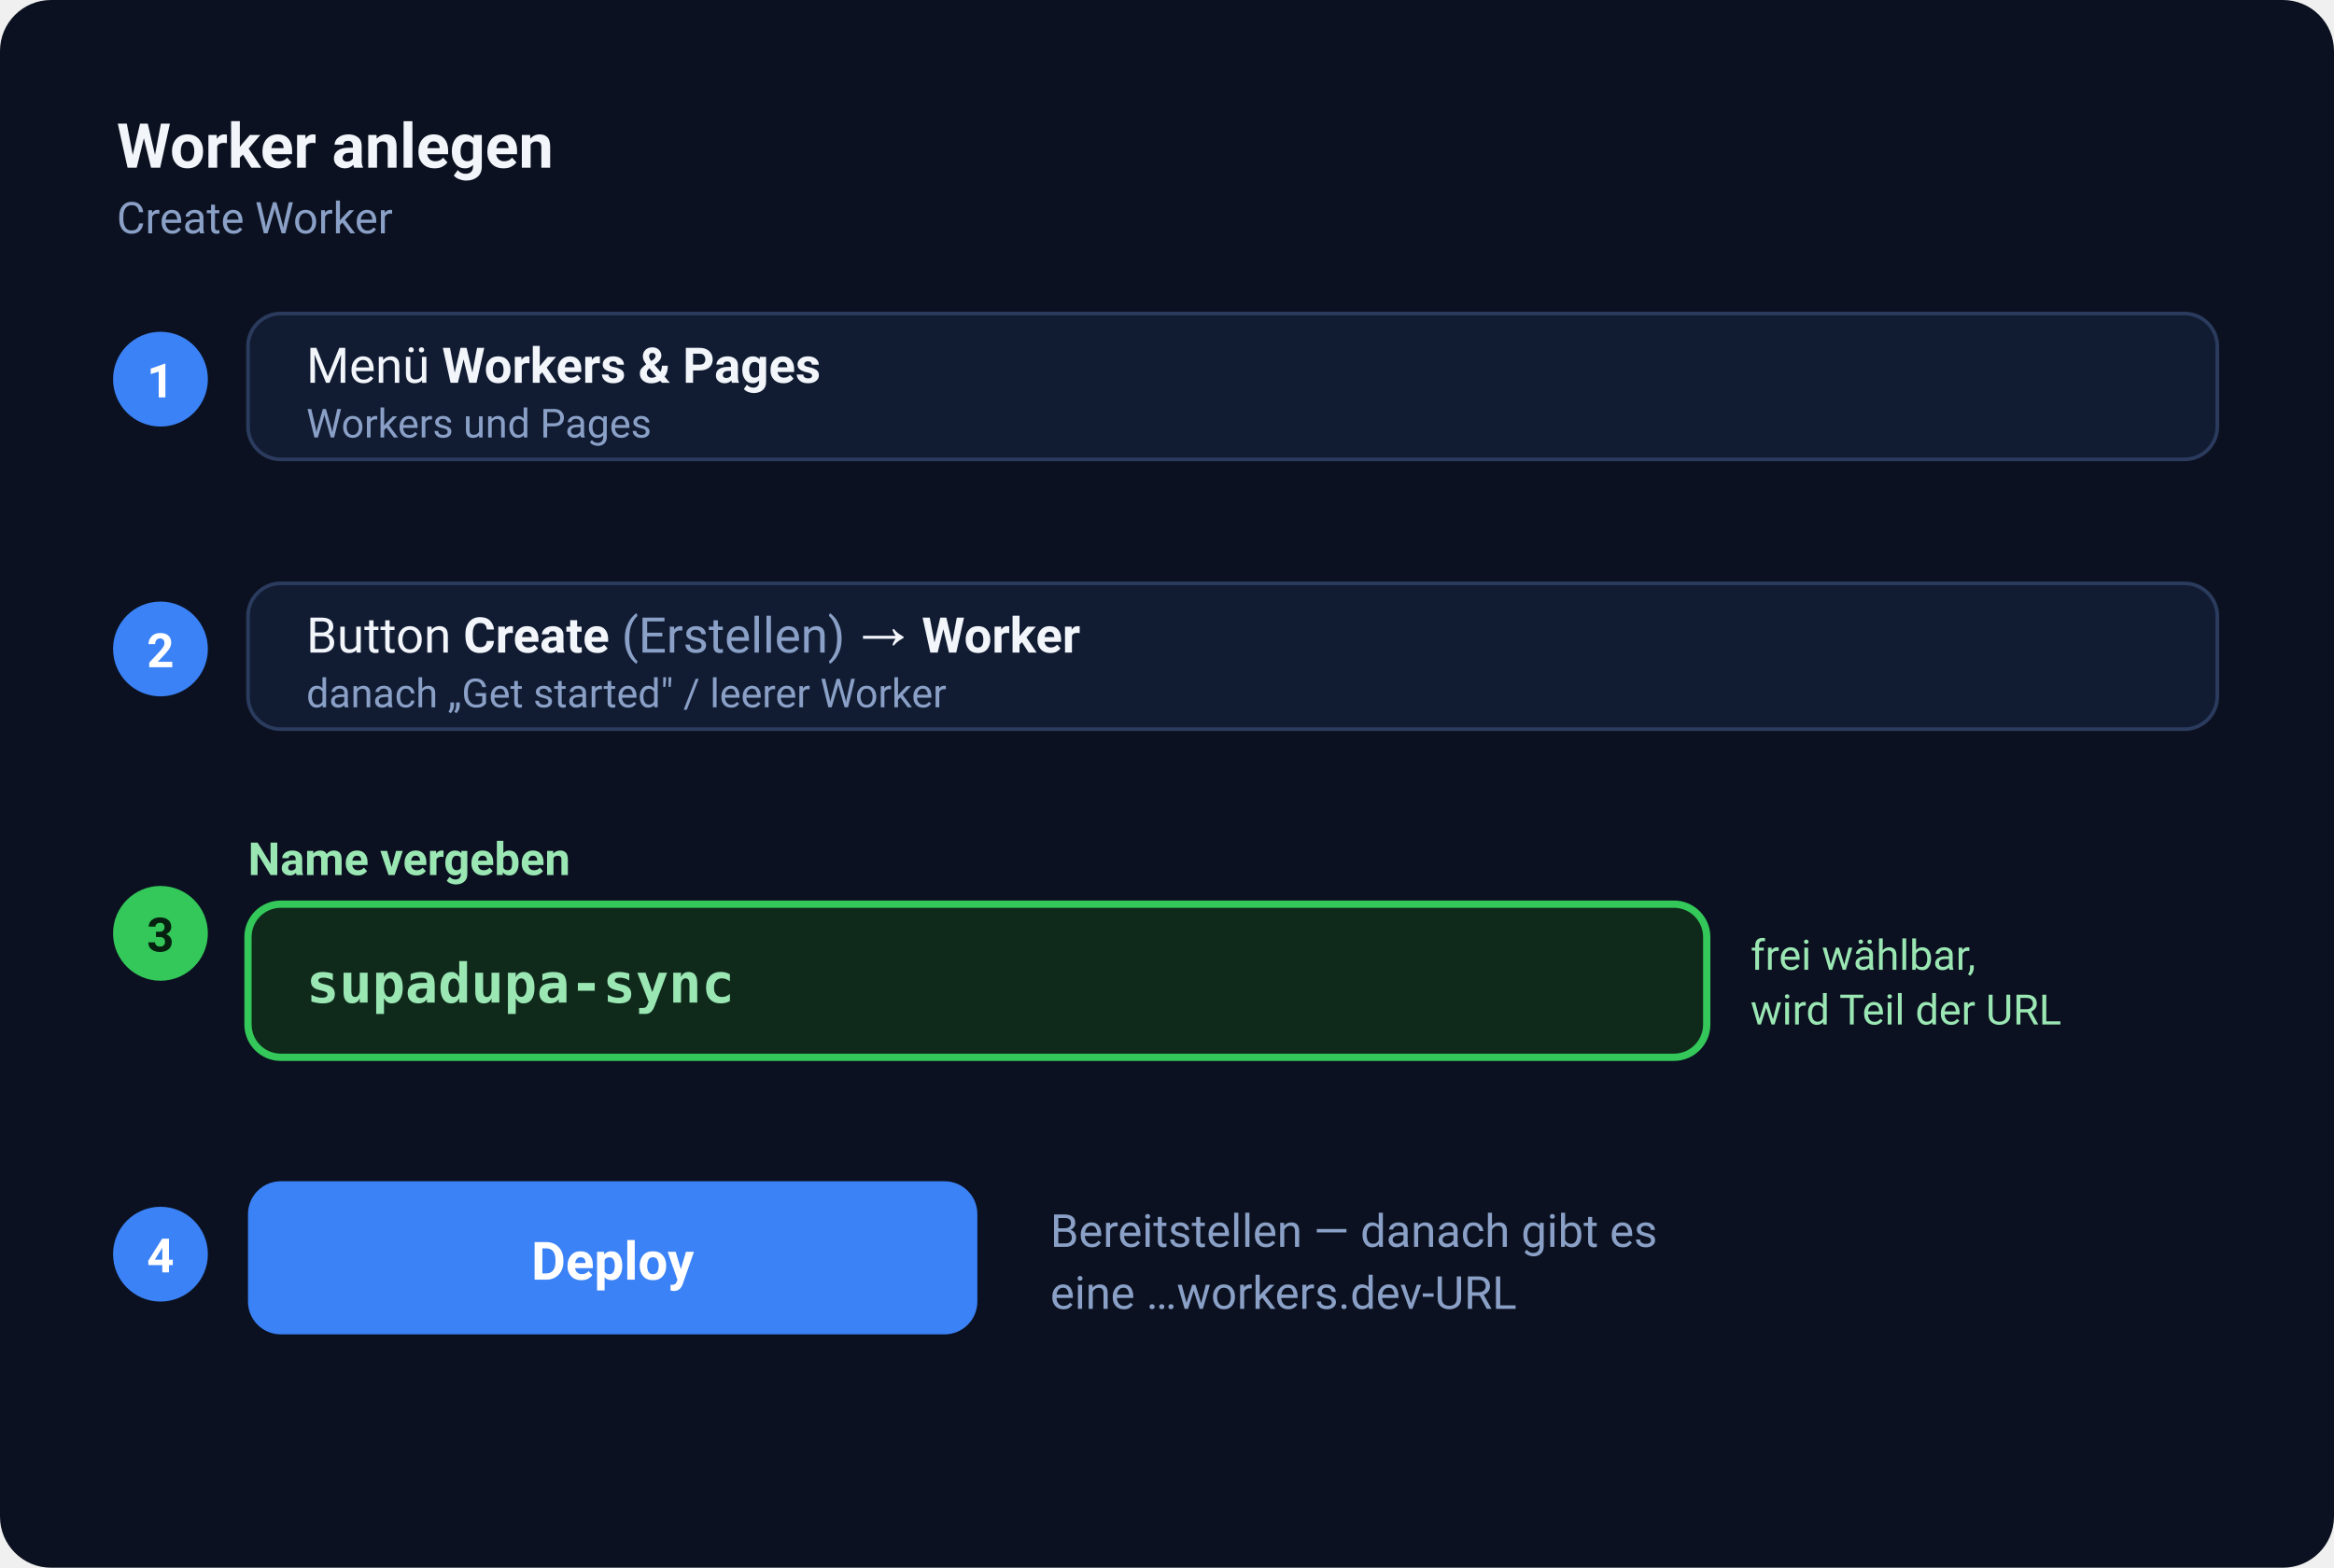
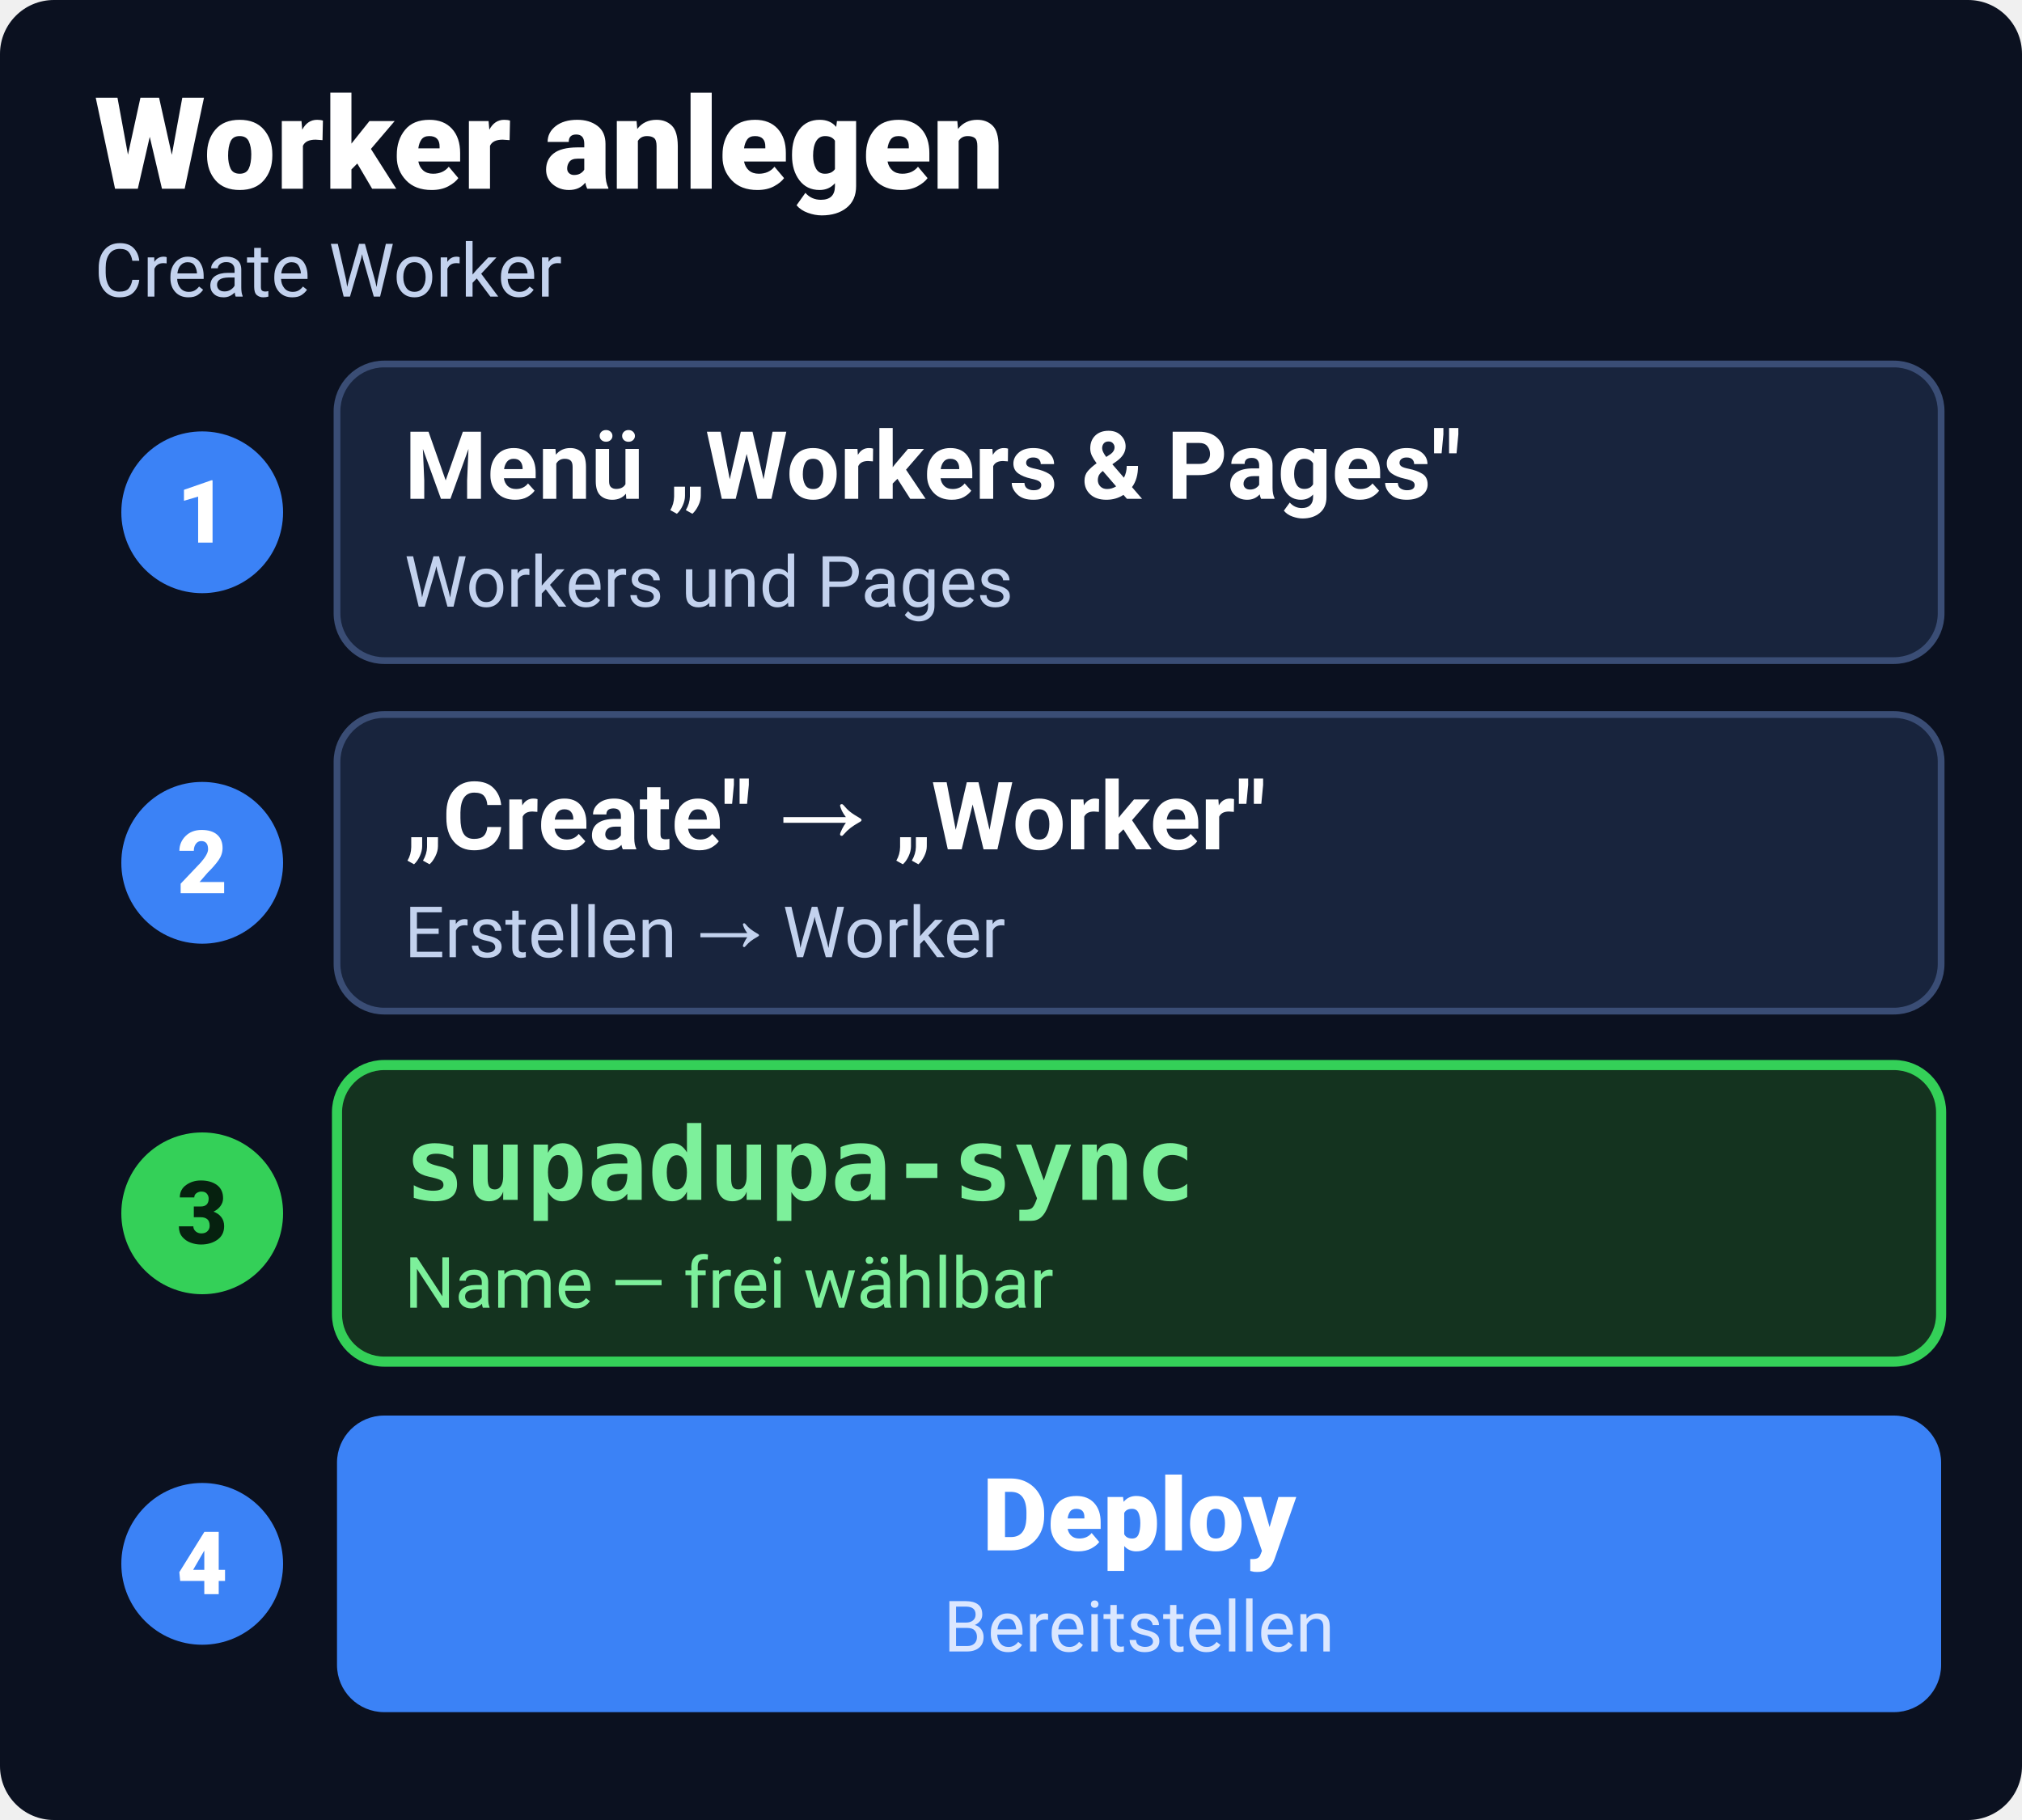
- <svg xmlns="http://www.w3.org/2000/svg" width="640" height="430" viewBox="0 0 640 430" font-family="-apple-system, Segoe UI, Roboto, Helvetica, Arial, sans-serif">
-   <rect width="640" height="430" rx="14" fill="#0b1120" />
-   <text x="32" y="46" fill="#f2f5fa" font-size="17" font-weight="700">Worker anlegen</text>
-   <text x="32" y="64" fill="#8aa0c6" font-size="12">Create Worker</text>
-   <circle cx="44" cy="104" r="13" fill="#3b82f6" />
-   <text x="44" y="109" fill="#fff" font-size="13" font-weight="700" text-anchor="middle">1</text>
-   <rect x="68" y="86" width="540" height="40" rx="9" fill="#111c33" stroke="#2b3b5e" />
-   <text x="84" y="105" fill="#f2f5fa" font-size="13.5">Menü <tspan font-weight="700">Workers &amp; Pages</tspan>
-   </text>
-   <text x="84" y="120" fill="#8aa0c6" font-size="11">Workers und Pages</text>
-   <circle cx="44" cy="178" r="13" fill="#3b82f6" />
-   <text x="44" y="183" fill="#fff" font-size="13" font-weight="700" text-anchor="middle">2</text>
-   <rect x="68" y="160" width="540" height="40" rx="9" fill="#111c33" stroke="#2b3b5e" />
-   <text x="84" y="179" fill="#f2f5fa" font-size="13.5">Button <tspan font-weight="700">Create</tspan>
-     <tspan fill="#8aa0c6">(Erstellen)</tspan> → <tspan font-weight="700">Worker</tspan>
-   </text>
-   <text x="84" y="194" fill="#8aa0c6" font-size="11">danach „Get started" / leerer Worker</text>
-   <circle cx="44" cy="256" r="13" fill="#34c759" />
-   <text x="44" y="261" fill="#06210f" font-size="13" font-weight="700" text-anchor="middle">3</text>
-   <text x="68" y="240" fill="#9be7b4" font-size="12.5" font-weight="700">Name vergeben</text>
-   <rect x="68" y="248" width="400" height="42" rx="9" fill="#0f2a1b" stroke="#34c759" stroke-width="2" />
-   <text x="84" y="275" fill="#9be7b4" font-size="15" font-weight="700" font-family="monospace">supadupa-sync</text>
-   <text x="480" y="266" fill="#9be7b4" font-size="11.5">frei wählbar,</text>
-   <text x="480" y="281" fill="#9be7b4" font-size="11.5">wird Teil der URL</text>
-   <circle cx="44" cy="344" r="13" fill="#3b82f6" />
-   <text x="44" y="349" fill="#fff" font-size="13" font-weight="700" text-anchor="middle">4</text>
-   <rect x="68" y="324" width="200" height="42" rx="9" fill="#3b82f6" />
-   <text x="168" y="351" fill="#fff" font-size="14.5" font-weight="700" text-anchor="middle">Deploy</text>
-   <text x="288" y="342" fill="#8aa0c6" font-size="12.5">Bereitstellen — danach gibt es</text>
-   <text x="288" y="359" fill="#8aa0c6" font-size="12.5">eine …workers.dev-URL</text>
+ <svg xmlns="http://www.w3.org/2000/svg" width="600" height="540" viewBox="0 0 600 540" font-family="-apple-system, Segoe UI, Roboto, Helvetica, Arial, sans-serif">
+   <rect width="600" height="540" rx="16" fill="#0b1120" />
+   <text x="28" y="56" fill="#ffffff" font-size="38" font-weight="800">Worker anlegen</text>
+   <text x="28" y="88" fill="#c3d2ee" font-size="22">Create Worker</text>
+   <circle cx="60" cy="152" r="24" fill="#3b82f6" />
+   <text x="60" y="161" fill="#fff" font-size="26" font-weight="800" text-anchor="middle">1</text>
+   <rect x="100" y="108" width="476" height="88" rx="14" fill="#18243d" stroke="#3a4d75" stroke-width="2" />
+   <text x="120" y="148" fill="#ffffff" font-size="28" font-weight="700">Menü „Workers &amp; Pages"</text>
+   <text x="120" y="180" fill="#c3d2ee" font-size="21">Workers und Pages</text>
+   <circle cx="60" cy="256" r="24" fill="#3b82f6" />
+   <text x="60" y="265" fill="#fff" font-size="26" font-weight="800" text-anchor="middle">2</text>
+   <rect x="100" y="212" width="476" height="88" rx="14" fill="#18243d" stroke="#3a4d75" stroke-width="2" />
+   <text x="120" y="252" fill="#ffffff" font-size="28" font-weight="700">„Create" → „Worker"</text>
+   <text x="120" y="284" fill="#c3d2ee" font-size="21">Erstellen → Worker</text>
+   <circle cx="60" cy="360" r="24" fill="#34d058" />
+   <text x="60" y="369" fill="#06210f" font-size="26" font-weight="800" text-anchor="middle">3</text>
+   <rect x="100" y="316" width="476" height="88" rx="14" fill="#14331f" stroke="#34d058" stroke-width="3" />
+   <text x="120" y="356" fill="#7df09b" font-size="30" font-weight="800" font-family="monospace">supadupa-sync</text>
+   <text x="120" y="388" fill="#7df09b" font-size="21">Name — frei wählbar</text>
+   <circle cx="60" cy="464" r="24" fill="#3b82f6" />
+   <text x="60" y="473" fill="#fff" font-size="26" font-weight="800" text-anchor="middle">4</text>
+   <rect x="100" y="420" width="476" height="88" rx="14" fill="#3b82f6" />
+   <text x="338" y="460" fill="#ffffff" font-size="30" font-weight="800" text-anchor="middle">Deploy</text>
+   <text x="338" y="490" fill="#dbe7ff" font-size="21" text-anchor="middle">Bereitstellen</text>
</svg>
